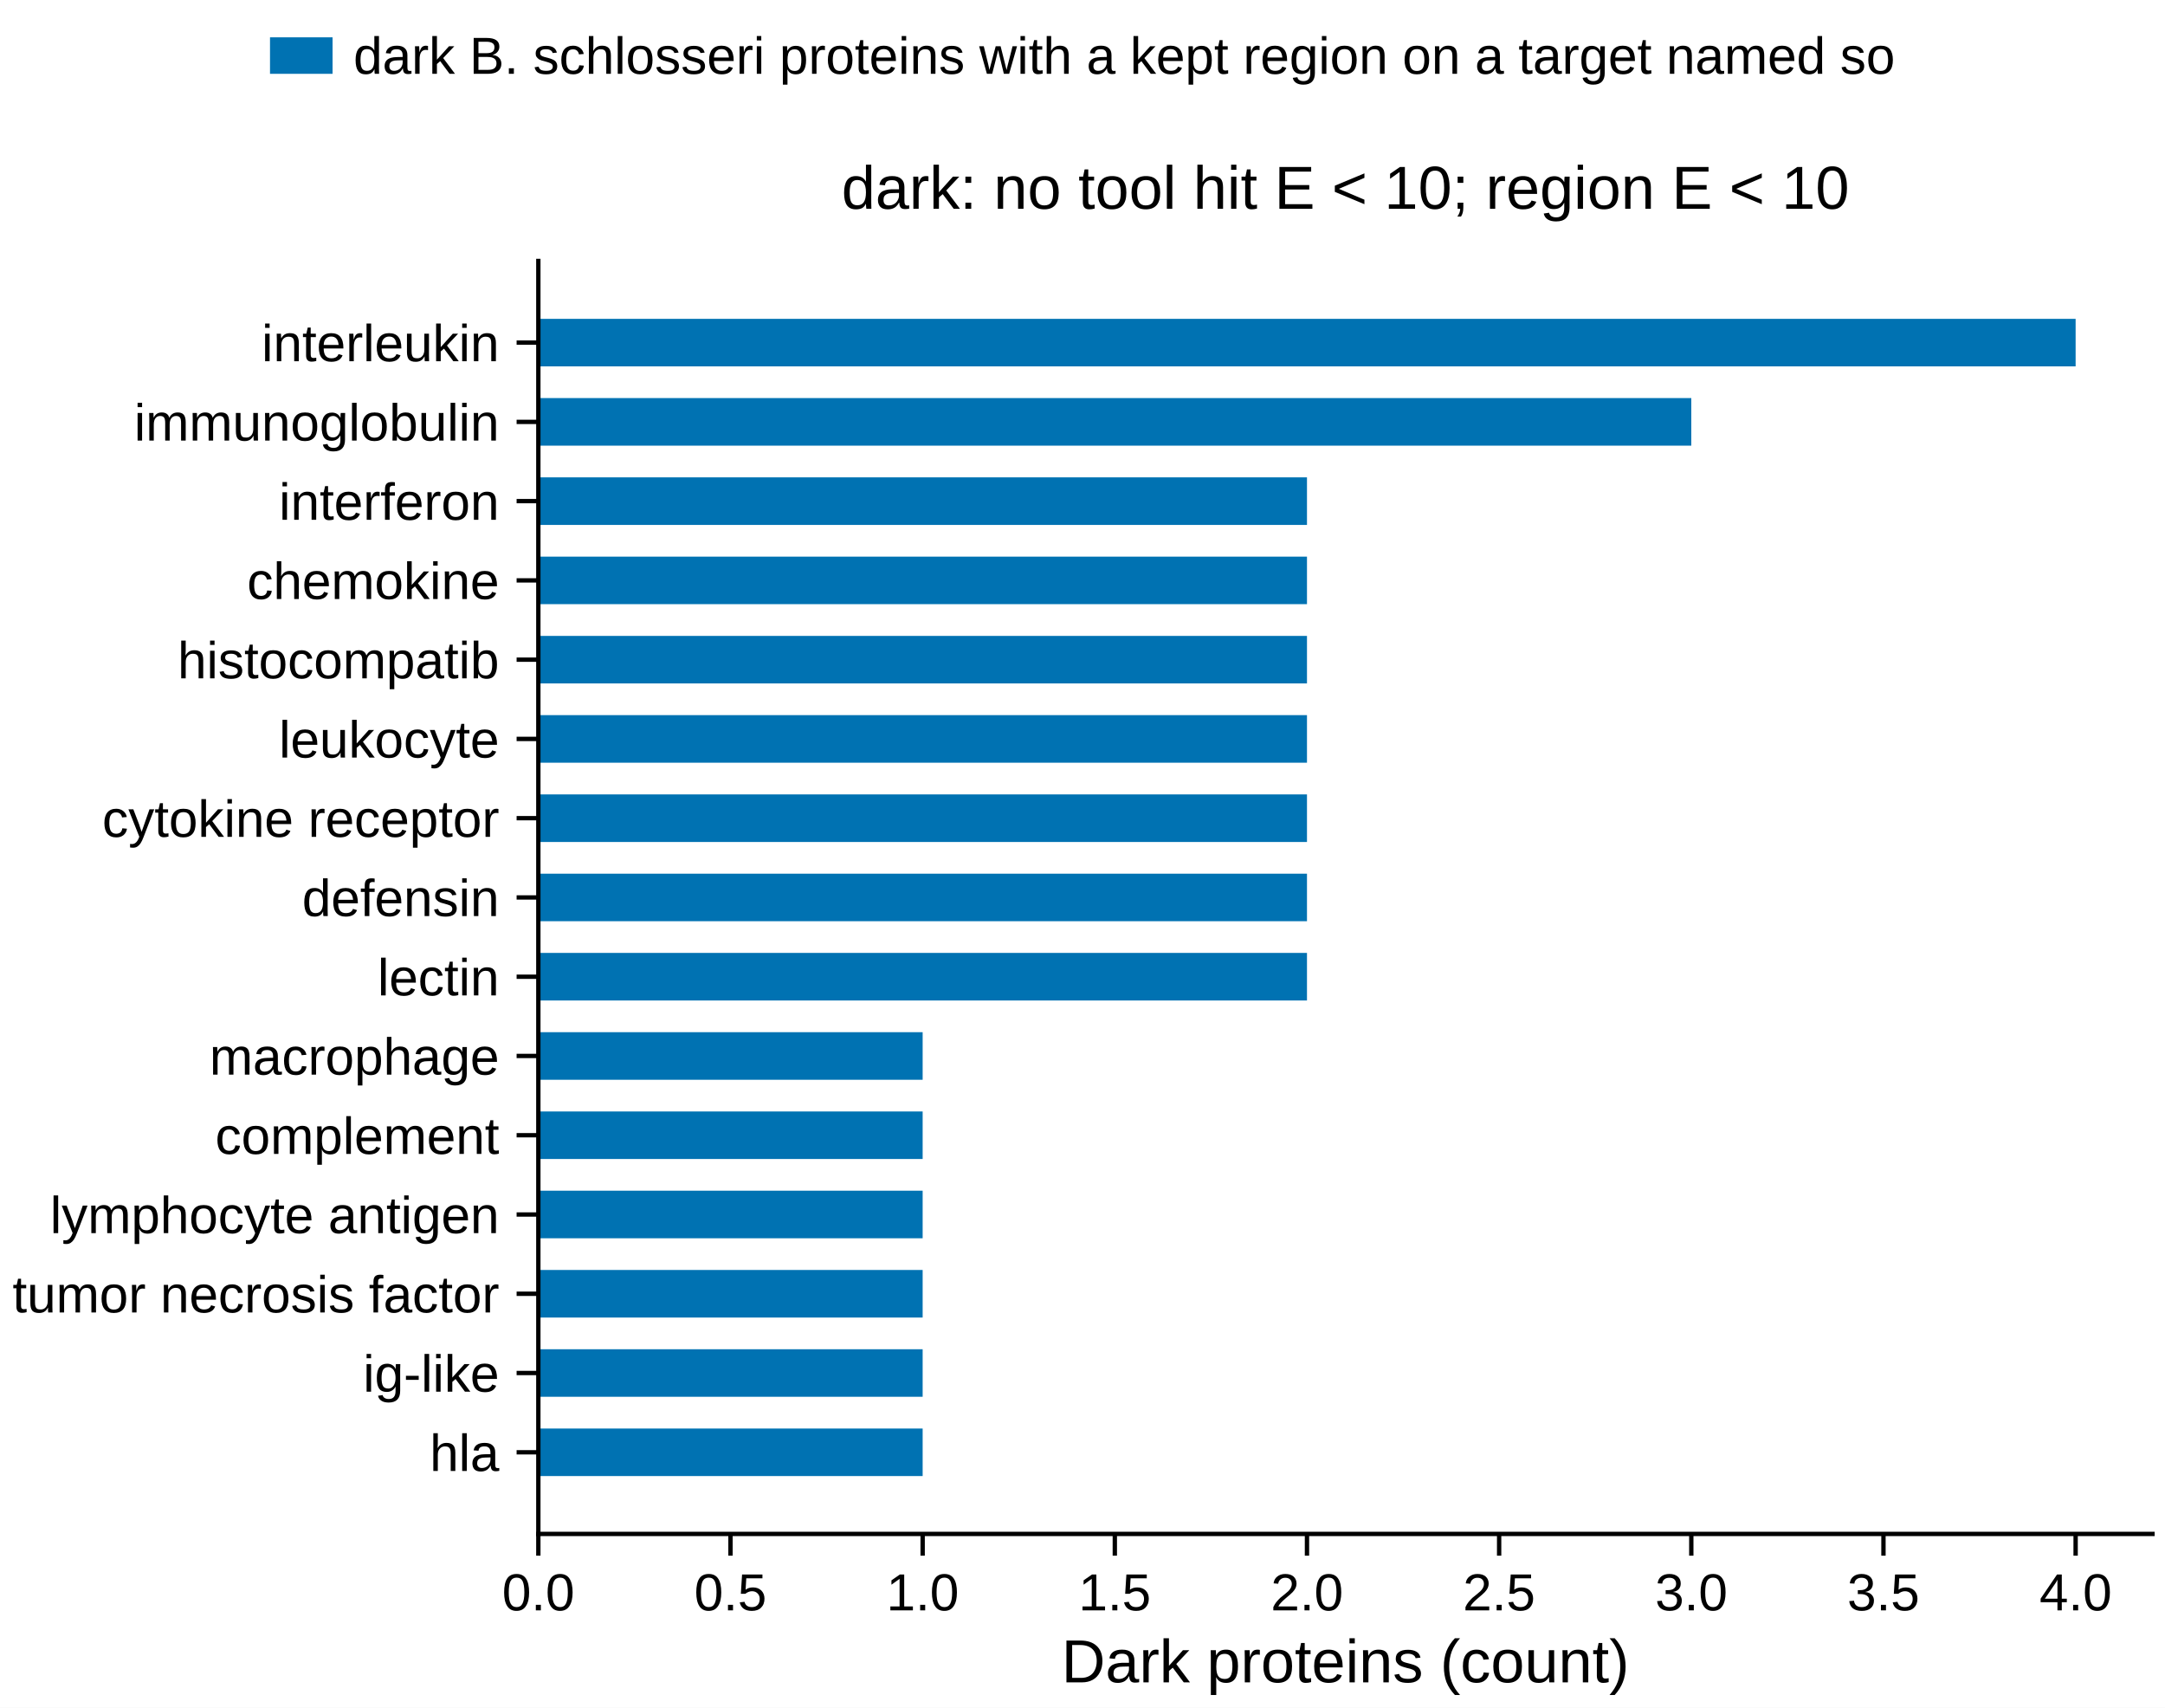
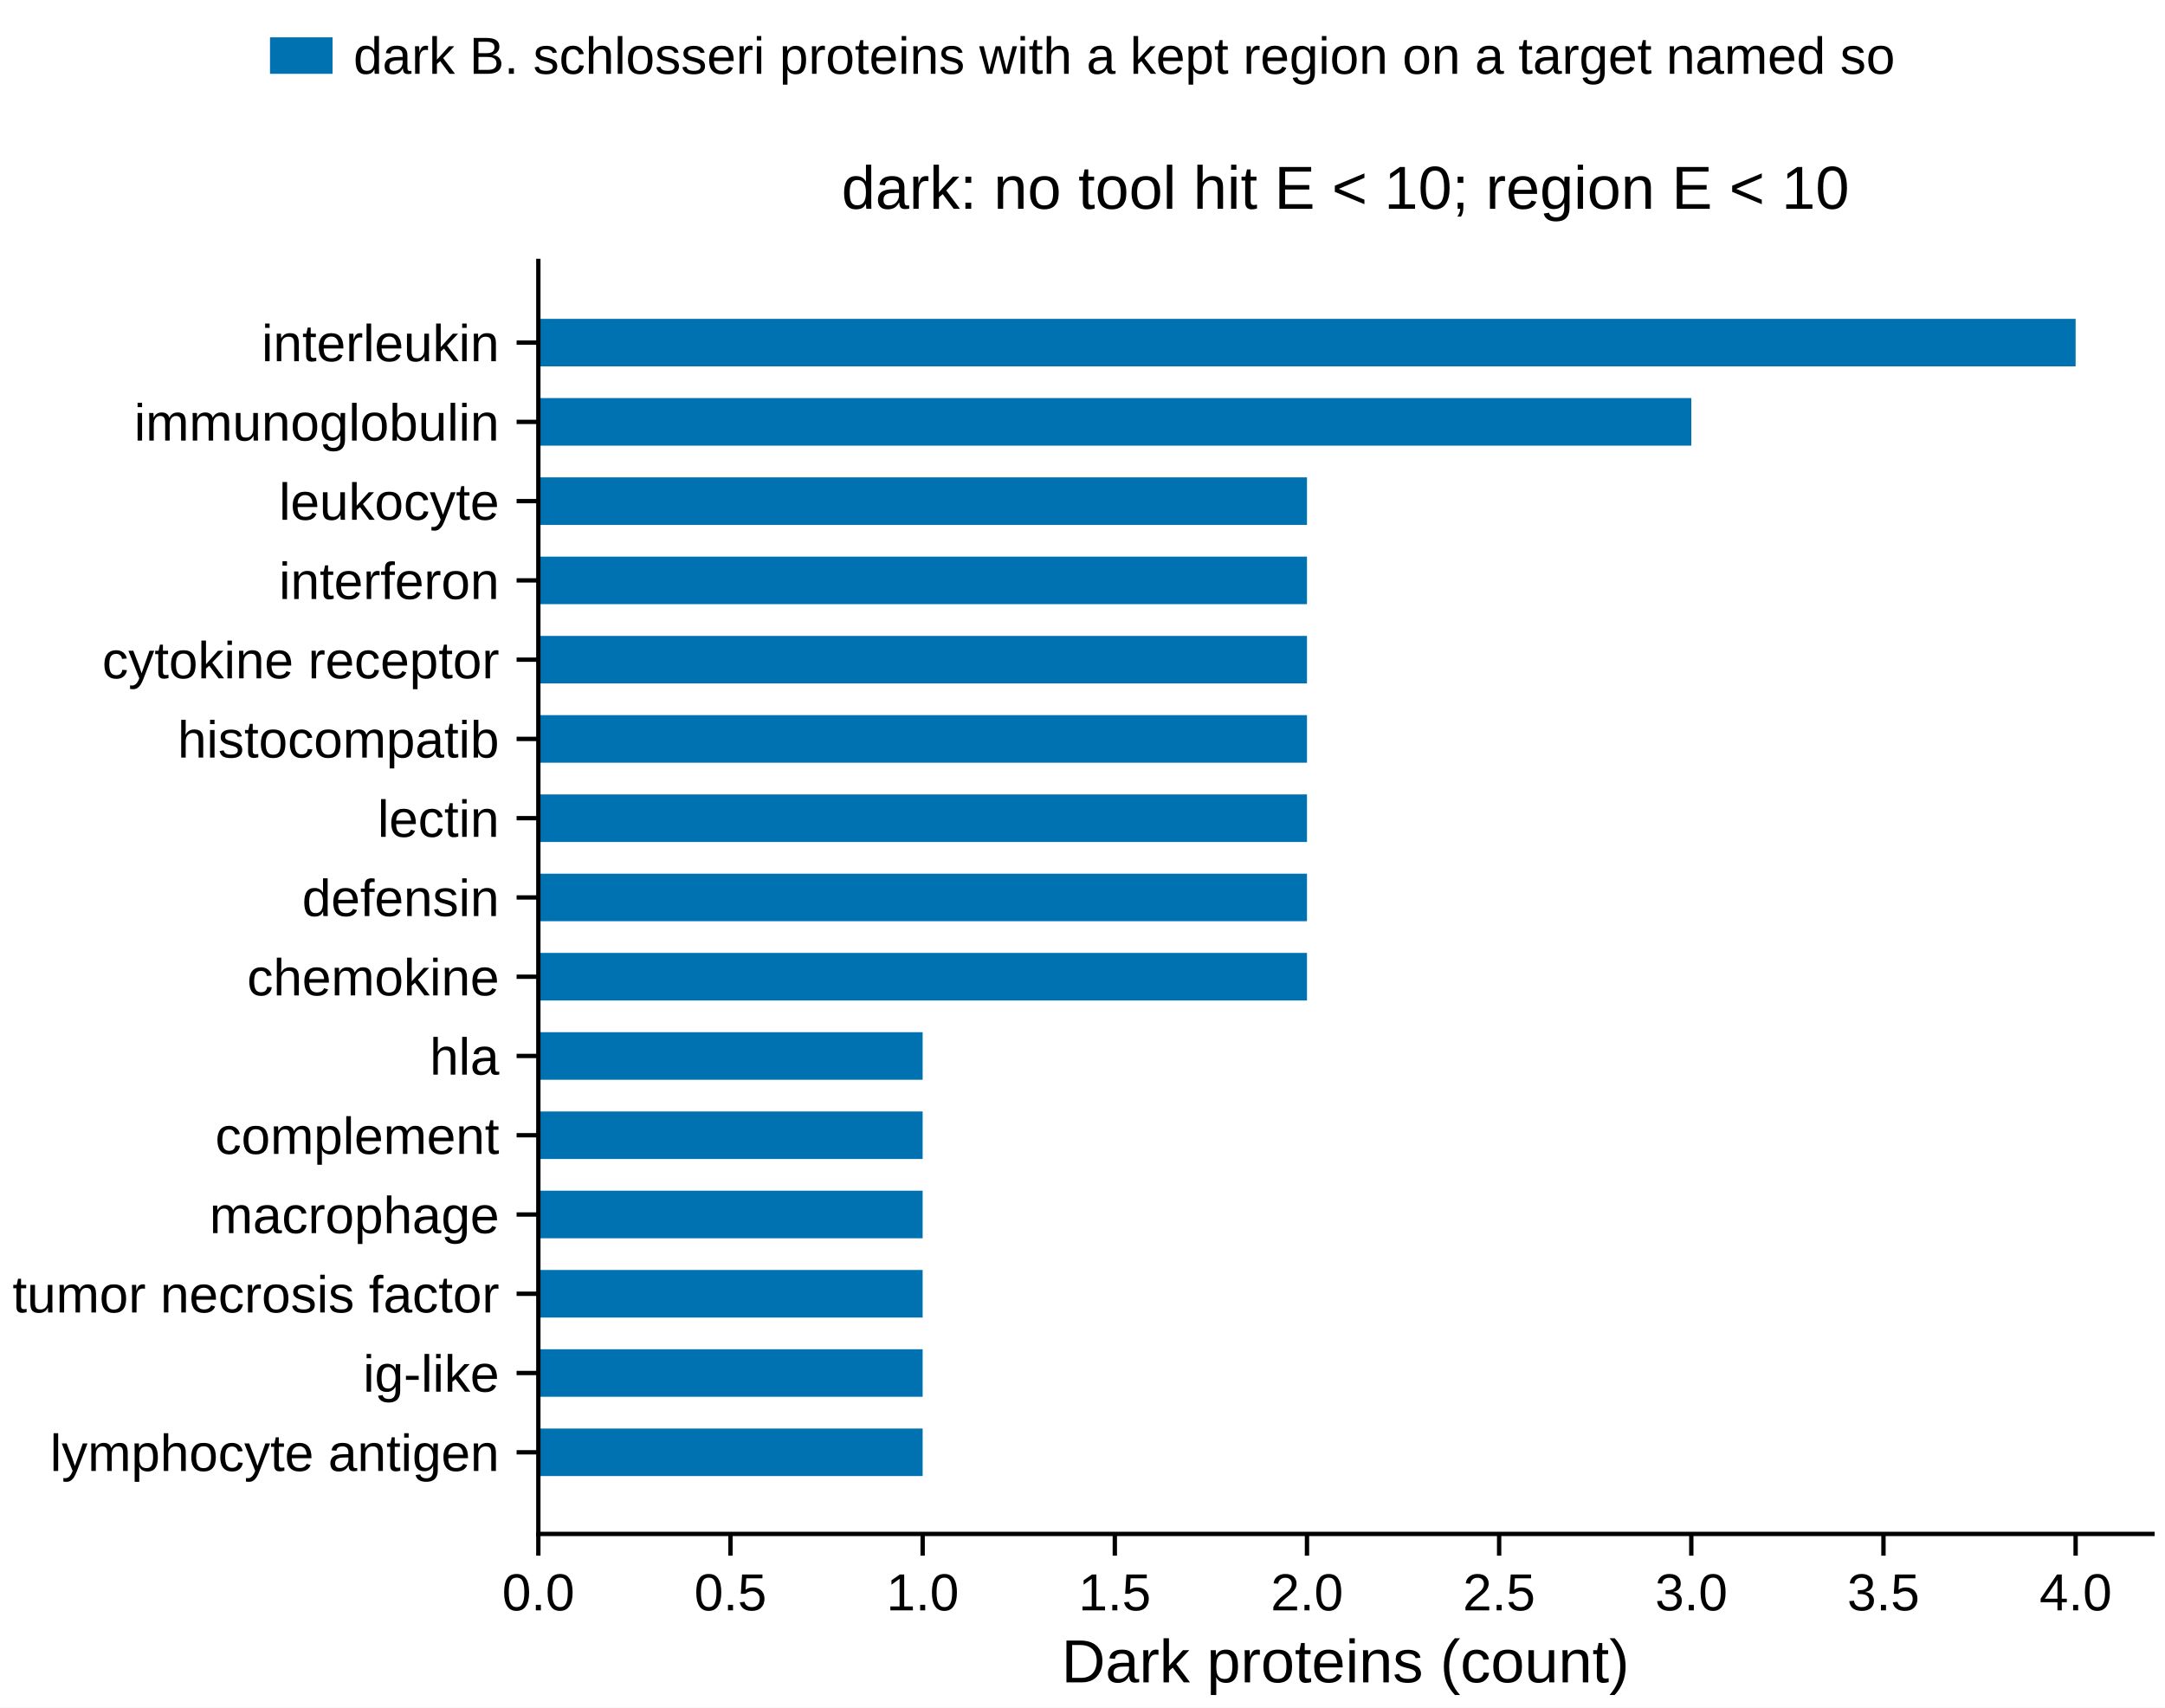
<svg xmlns="http://www.w3.org/2000/svg" xmlns:xlink="http://www.w3.org/1999/xlink" width="249.163pt" height="196.505pt" viewBox="0 0 249.163 196.505" version="1.1">
  <defs>
    <style type="text/css">*{stroke-linejoin: round; stroke-linecap: butt}</style>
  </defs>
  <g id="figure_1">
    <g id="patch_1">
      <path d="M 0 196.505  L 249.163 196.505  L 249.163 0  L 0 0  z " style="fill: #ffffff" />
    </g>
    <g id="axes_1">
      <g id="patch_2">
        <path d="M 61.955 176.509  L 247.723 176.509  L 247.723 30.029  L 61.955 30.029  z " style="fill: #ffffff" />
      </g>
      <g id="matplotlib.axis_1">
        <g id="xtick_1">
          <g id="line2d_1">
            <defs>
-               <path id="mdcc6a476aa" d="M 0 0  L 0 2.5  " style="stroke: #000000; stroke-width: 0.5" />
+               <path id="m90ef3db63d" d="M 0 0  L 0 2.5  " style="stroke: #000000; stroke-width: 0.5" />
            </defs>
            <g>
-               <use xlink:href="#mdcc6a476aa" x="61.955" y="176.509" style="stroke: #000000; stroke-width: 0.5" />
+               <use xlink:href="#m90ef3db63d" x="61.955" y="176.509" style="stroke: #000000; stroke-width: 0.5" />
            </g>
          </g>
          <g id="text_1">
            <text style="font-size: 6px; font-family: 'Arial', 'Helvetica', 'Liberation Sans', 'DejaVu Sans', sans-serif; text-anchor: middle" x="61.955" y="185.303" transform="rotate(-0 61.95469 185.3034)">0.0</text>
          </g>
        </g>
        <g id="xtick_2">
          <g id="line2d_2">
            <g>
-               <use xlink:href="#mdcc6a476aa" x="84.07" y="176.509" style="stroke: #000000; stroke-width: 0.5" />
+               <use xlink:href="#m90ef3db63d" x="84.07" y="176.509" style="stroke: #000000; stroke-width: 0.5" />
            </g>
          </g>
          <g id="text_2">
            <text style="font-size: 6px; font-family: 'Arial', 'Helvetica', 'Liberation Sans', 'DejaVu Sans', sans-serif; text-anchor: middle" x="84.07" y="185.303" transform="rotate(-0 84.06996 185.3034)">0.5</text>
          </g>
        </g>
        <g id="xtick_3">
          <g id="line2d_3">
            <g>
-               <use xlink:href="#mdcc6a476aa" x="106.185" y="176.509" style="stroke: #000000; stroke-width: 0.5" />
+               <use xlink:href="#m90ef3db63d" x="106.185" y="176.509" style="stroke: #000000; stroke-width: 0.5" />
            </g>
          </g>
          <g id="text_3">
            <text style="font-size: 6px; font-family: 'Arial', 'Helvetica', 'Liberation Sans', 'DejaVu Sans', sans-serif; text-anchor: middle" x="106.185" y="185.303" transform="rotate(-0 106.1852 185.3034)">1.0</text>
          </g>
        </g>
        <g id="xtick_4">
          <g id="line2d_4">
            <g>
-               <use xlink:href="#mdcc6a476aa" x="128.301" y="176.509" style="stroke: #000000; stroke-width: 0.5" />
+               <use xlink:href="#m90ef3db63d" x="128.301" y="176.509" style="stroke: #000000; stroke-width: 0.5" />
            </g>
          </g>
          <g id="text_4">
            <text style="font-size: 6px; font-family: 'Arial', 'Helvetica', 'Liberation Sans', 'DejaVu Sans', sans-serif; text-anchor: middle" x="128.301" y="185.303" transform="rotate(-0 128.3005 185.3034)">1.5</text>
          </g>
        </g>
        <g id="xtick_5">
          <g id="line2d_5">
            <g>
-               <use xlink:href="#mdcc6a476aa" x="150.416" y="176.509" style="stroke: #000000; stroke-width: 0.5" />
+               <use xlink:href="#m90ef3db63d" x="150.416" y="176.509" style="stroke: #000000; stroke-width: 0.5" />
            </g>
          </g>
          <g id="text_5">
            <text style="font-size: 6px; font-family: 'Arial', 'Helvetica', 'Liberation Sans', 'DejaVu Sans', sans-serif; text-anchor: middle" x="150.416" y="185.303" transform="rotate(-0 150.4158 185.3034)">2.0</text>
          </g>
        </g>
        <g id="xtick_6">
          <g id="line2d_6">
            <g>
-               <use xlink:href="#mdcc6a476aa" x="172.531" y="176.509" style="stroke: #000000; stroke-width: 0.5" />
+               <use xlink:href="#m90ef3db63d" x="172.531" y="176.509" style="stroke: #000000; stroke-width: 0.5" />
            </g>
          </g>
          <g id="text_6">
            <text style="font-size: 6px; font-family: 'Arial', 'Helvetica', 'Liberation Sans', 'DejaVu Sans', sans-serif; text-anchor: middle" x="172.531" y="185.303" transform="rotate(-0 172.5311 185.3034)">2.5</text>
          </g>
        </g>
        <g id="xtick_7">
          <g id="line2d_7">
            <g>
-               <use xlink:href="#mdcc6a476aa" x="194.646" y="176.509" style="stroke: #000000; stroke-width: 0.5" />
+               <use xlink:href="#m90ef3db63d" x="194.646" y="176.509" style="stroke: #000000; stroke-width: 0.5" />
            </g>
          </g>
          <g id="text_7">
            <text style="font-size: 6px; font-family: 'Arial', 'Helvetica', 'Liberation Sans', 'DejaVu Sans', sans-serif; text-anchor: middle" x="194.646" y="185.303" transform="rotate(-0 194.6463 185.3034)">3.0</text>
          </g>
        </g>
        <g id="xtick_8">
          <g id="line2d_8">
            <g>
-               <use xlink:href="#mdcc6a476aa" x="216.762" y="176.509" style="stroke: #000000; stroke-width: 0.5" />
+               <use xlink:href="#m90ef3db63d" x="216.762" y="176.509" style="stroke: #000000; stroke-width: 0.5" />
            </g>
          </g>
          <g id="text_8">
            <text style="font-size: 6px; font-family: 'Arial', 'Helvetica', 'Liberation Sans', 'DejaVu Sans', sans-serif; text-anchor: middle" x="216.762" y="185.303" transform="rotate(-0 216.7616 185.3034)">3.5</text>
          </g>
        </g>
        <g id="xtick_9">
          <g id="line2d_9">
            <g>
-               <use xlink:href="#mdcc6a476aa" x="238.877" y="176.509" style="stroke: #000000; stroke-width: 0.5" />
+               <use xlink:href="#m90ef3db63d" x="238.877" y="176.509" style="stroke: #000000; stroke-width: 0.5" />
            </g>
          </g>
          <g id="text_9">
            <text style="font-size: 6px; font-family: 'Arial', 'Helvetica', 'Liberation Sans', 'DejaVu Sans', sans-serif; text-anchor: middle" x="238.877" y="185.303" transform="rotate(-0 238.8769 185.3034)">4.0</text>
          </g>
        </g>
        <g id="text_10">
          <text style="font-size: 7px; font-family: 'Arial', 'Helvetica', 'Liberation Sans', 'DejaVu Sans', sans-serif; text-anchor: middle" x="154.839" y="193.592" transform="rotate(-0 154.8388 193.5917)">Dark proteins (count)</text>
        </g>
      </g>
      <g id="matplotlib.axis_2">
        <g id="ytick_1">
          <g id="line2d_10">
            <defs>
-               <path id="mde524794de" d="M 0 0  L -2.5 0  " style="stroke: #000000; stroke-width: 0.5" />
+               <path id="m8599e23b30" d="M 0 0  L -2.5 0  " style="stroke: #000000; stroke-width: 0.5" />
            </defs>
            <g>
-               <use xlink:href="#mde524794de" x="61.955" y="167.114" style="stroke: #000000; stroke-width: 0.5" />
+               <use xlink:href="#m8599e23b30" x="61.955" y="167.114" style="stroke: #000000; stroke-width: 0.5" />
            </g>
          </g>
          <g id="text_11">
-             <text style="font-size: 6px; font-family: 'Arial', 'Helvetica', 'Liberation Sans', 'DejaVu Sans', sans-serif; text-anchor: end" x="57.455" y="169.262" transform="rotate(-0 57.45469 169.2617)">hla</text>
+             <text style="font-size: 6px; font-family: 'Arial', 'Helvetica', 'Liberation Sans', 'DejaVu Sans', sans-serif; text-anchor: end" x="57.455" y="169.262" transform="rotate(-0 57.45469 169.2617)">lymphocyte antigen</text>
          </g>
        </g>
        <g id="ytick_2">
          <g id="line2d_11">
            <g>
-               <use xlink:href="#mde524794de" x="61.955" y="157.994" style="stroke: #000000; stroke-width: 0.5" />
+               <use xlink:href="#m8599e23b30" x="61.955" y="157.994" style="stroke: #000000; stroke-width: 0.5" />
            </g>
          </g>
          <g id="text_12">
            <text style="font-size: 6px; font-family: 'Arial', 'Helvetica', 'Liberation Sans', 'DejaVu Sans', sans-serif; text-anchor: end" x="57.455" y="160.141" transform="rotate(-0 57.45469 160.1409)">ig-like</text>
          </g>
        </g>
        <g id="ytick_3">
          <g id="line2d_12">
            <g>
-               <use xlink:href="#mde524794de" x="61.955" y="148.873" style="stroke: #000000; stroke-width: 0.5" />
+               <use xlink:href="#m8599e23b30" x="61.955" y="148.873" style="stroke: #000000; stroke-width: 0.5" />
            </g>
          </g>
          <g id="text_13">
            <text style="font-size: 6px; font-family: 'Arial', 'Helvetica', 'Liberation Sans', 'DejaVu Sans', sans-serif; text-anchor: end" x="57.455" y="151.02" transform="rotate(-0 57.45469 151.0202)">tumor necrosis factor</text>
          </g>
        </g>
        <g id="ytick_4">
          <g id="line2d_13">
            <g>
-               <use xlink:href="#mde524794de" x="61.955" y="139.752" style="stroke: #000000; stroke-width: 0.5" />
+               <use xlink:href="#m8599e23b30" x="61.955" y="139.752" style="stroke: #000000; stroke-width: 0.5" />
            </g>
          </g>
          <g id="text_14">
-             <text style="font-size: 6px; font-family: 'Arial', 'Helvetica', 'Liberation Sans', 'DejaVu Sans', sans-serif; text-anchor: end" x="57.455" y="141.899" transform="rotate(-0 57.45469 141.8994)">lymphocyte antigen</text>
+             <text style="font-size: 6px; font-family: 'Arial', 'Helvetica', 'Liberation Sans', 'DejaVu Sans', sans-serif; text-anchor: end" x="57.455" y="141.899" transform="rotate(-0 57.45469 141.8994)">macrophage</text>
          </g>
        </g>
        <g id="ytick_5">
          <g id="line2d_14">
            <g>
-               <use xlink:href="#mde524794de" x="61.955" y="130.631" style="stroke: #000000; stroke-width: 0.5" />
+               <use xlink:href="#m8599e23b30" x="61.955" y="130.631" style="stroke: #000000; stroke-width: 0.5" />
            </g>
          </g>
          <g id="text_15">
            <text style="font-size: 6px; font-family: 'Arial', 'Helvetica', 'Liberation Sans', 'DejaVu Sans', sans-serif; text-anchor: end" x="57.455" y="132.779" transform="rotate(-0 57.45469 132.7787)">complement</text>
          </g>
        </g>
        <g id="ytick_6">
          <g id="line2d_15">
            <g>
-               <use xlink:href="#mde524794de" x="61.955" y="121.511" style="stroke: #000000; stroke-width: 0.5" />
+               <use xlink:href="#m8599e23b30" x="61.955" y="121.511" style="stroke: #000000; stroke-width: 0.5" />
            </g>
          </g>
          <g id="text_16">
-             <text style="font-size: 6px; font-family: 'Arial', 'Helvetica', 'Liberation Sans', 'DejaVu Sans', sans-serif; text-anchor: end" x="57.455" y="123.658" transform="rotate(-0 57.45469 123.6579)">macrophage</text>
+             <text style="font-size: 6px; font-family: 'Arial', 'Helvetica', 'Liberation Sans', 'DejaVu Sans', sans-serif; text-anchor: end" x="57.455" y="123.658" transform="rotate(-0 57.45469 123.6579)">hla</text>
          </g>
        </g>
        <g id="ytick_7">
          <g id="line2d_16">
            <g>
-               <use xlink:href="#mde524794de" x="61.955" y="112.39" style="stroke: #000000; stroke-width: 0.5" />
+               <use xlink:href="#m8599e23b30" x="61.955" y="112.39" style="stroke: #000000; stroke-width: 0.5" />
            </g>
          </g>
          <g id="text_17">
-             <text style="font-size: 6px; font-family: 'Arial', 'Helvetica', 'Liberation Sans', 'DejaVu Sans', sans-serif; text-anchor: end" x="57.455" y="114.537" transform="rotate(-0 57.45469 114.5372)">lectin</text>
+             <text style="font-size: 6px; font-family: 'Arial', 'Helvetica', 'Liberation Sans', 'DejaVu Sans', sans-serif; text-anchor: end" x="57.455" y="114.537" transform="rotate(-0 57.45469 114.5372)">chemokine</text>
          </g>
        </g>
        <g id="ytick_8">
          <g id="line2d_17">
            <g>
-               <use xlink:href="#mde524794de" x="61.955" y="103.269" style="stroke: #000000; stroke-width: 0.5" />
+               <use xlink:href="#m8599e23b30" x="61.955" y="103.269" style="stroke: #000000; stroke-width: 0.5" />
            </g>
          </g>
          <g id="text_18">
            <text style="font-size: 6px; font-family: 'Arial', 'Helvetica', 'Liberation Sans', 'DejaVu Sans', sans-serif; text-anchor: end" x="57.455" y="105.416" transform="rotate(-0 57.45469 105.4164)">defensin</text>
          </g>
        </g>
        <g id="ytick_9">
          <g id="line2d_18">
            <g>
-               <use xlink:href="#mde524794de" x="61.955" y="94.148" style="stroke: #000000; stroke-width: 0.5" />
+               <use xlink:href="#m8599e23b30" x="61.955" y="94.148" style="stroke: #000000; stroke-width: 0.5" />
            </g>
          </g>
          <g id="text_19">
-             <text style="font-size: 6px; font-family: 'Arial', 'Helvetica', 'Liberation Sans', 'DejaVu Sans', sans-serif; text-anchor: end" x="57.455" y="96.296" transform="rotate(-0 57.45469 96.29568)">cytokine receptor</text>
+             <text style="font-size: 6px; font-family: 'Arial', 'Helvetica', 'Liberation Sans', 'DejaVu Sans', sans-serif; text-anchor: end" x="57.455" y="96.296" transform="rotate(-0 57.45469 96.29568)">lectin</text>
          </g>
        </g>
        <g id="ytick_10">
          <g id="line2d_19">
            <g>
-               <use xlink:href="#mde524794de" x="61.955" y="85.028" style="stroke: #000000; stroke-width: 0.5" />
+               <use xlink:href="#m8599e23b30" x="61.955" y="85.028" style="stroke: #000000; stroke-width: 0.5" />
            </g>
          </g>
          <g id="text_20">
-             <text style="font-size: 6px; font-family: 'Arial', 'Helvetica', 'Liberation Sans', 'DejaVu Sans', sans-serif; text-anchor: end" x="57.455" y="87.175" transform="rotate(-0 57.45469 87.17493)">leukocyte</text>
+             <text style="font-size: 6px; font-family: 'Arial', 'Helvetica', 'Liberation Sans', 'DejaVu Sans', sans-serif; text-anchor: end" x="57.455" y="87.175" transform="rotate(-0 57.45469 87.17493)">histocompatib</text>
          </g>
        </g>
        <g id="ytick_11">
          <g id="line2d_20">
            <g>
-               <use xlink:href="#mde524794de" x="61.955" y="75.907" style="stroke: #000000; stroke-width: 0.5" />
+               <use xlink:href="#m8599e23b30" x="61.955" y="75.907" style="stroke: #000000; stroke-width: 0.5" />
            </g>
          </g>
          <g id="text_21">
-             <text style="font-size: 6px; font-family: 'Arial', 'Helvetica', 'Liberation Sans', 'DejaVu Sans', sans-serif; text-anchor: end" x="57.455" y="78.054" transform="rotate(-0 57.45469 78.05418)">histocompatib</text>
+             <text style="font-size: 6px; font-family: 'Arial', 'Helvetica', 'Liberation Sans', 'DejaVu Sans', sans-serif; text-anchor: end" x="57.455" y="78.054" transform="rotate(-0 57.45469 78.05418)">cytokine receptor</text>
          </g>
        </g>
        <g id="ytick_12">
          <g id="line2d_21">
            <g>
-               <use xlink:href="#mde524794de" x="61.955" y="66.786" style="stroke: #000000; stroke-width: 0.5" />
+               <use xlink:href="#m8599e23b30" x="61.955" y="66.786" style="stroke: #000000; stroke-width: 0.5" />
            </g>
          </g>
          <g id="text_22">
-             <text style="font-size: 6px; font-family: 'Arial', 'Helvetica', 'Liberation Sans', 'DejaVu Sans', sans-serif; text-anchor: end" x="57.455" y="68.933" transform="rotate(-0 57.45469 68.93343)">chemokine</text>
+             <text style="font-size: 6px; font-family: 'Arial', 'Helvetica', 'Liberation Sans', 'DejaVu Sans', sans-serif; text-anchor: end" x="57.455" y="68.933" transform="rotate(-0 57.45469 68.93343)">interferon</text>
          </g>
        </g>
        <g id="ytick_13">
          <g id="line2d_22">
            <g>
-               <use xlink:href="#mde524794de" x="61.955" y="57.665" style="stroke: #000000; stroke-width: 0.5" />
+               <use xlink:href="#m8599e23b30" x="61.955" y="57.665" style="stroke: #000000; stroke-width: 0.5" />
            </g>
          </g>
          <g id="text_23">
-             <text style="font-size: 6px; font-family: 'Arial', 'Helvetica', 'Liberation Sans', 'DejaVu Sans', sans-serif; text-anchor: end" x="57.455" y="59.813" transform="rotate(-0 57.45469 59.81269)">interferon</text>
+             <text style="font-size: 6px; font-family: 'Arial', 'Helvetica', 'Liberation Sans', 'DejaVu Sans', sans-serif; text-anchor: end" x="57.455" y="59.813" transform="rotate(-0 57.45469 59.81269)">leukocyte</text>
          </g>
        </g>
        <g id="ytick_14">
          <g id="line2d_23">
            <g>
-               <use xlink:href="#mde524794de" x="61.955" y="48.545" style="stroke: #000000; stroke-width: 0.5" />
+               <use xlink:href="#m8599e23b30" x="61.955" y="48.545" style="stroke: #000000; stroke-width: 0.5" />
            </g>
          </g>
          <g id="text_24">
            <text style="font-size: 6px; font-family: 'Arial', 'Helvetica', 'Liberation Sans', 'DejaVu Sans', sans-serif; text-anchor: end" x="57.455" y="50.692" transform="rotate(-0 57.45469 50.69194)">immunoglobulin</text>
          </g>
        </g>
        <g id="ytick_15">
          <g id="line2d_24">
            <g>
-               <use xlink:href="#mde524794de" x="61.955" y="39.424" style="stroke: #000000; stroke-width: 0.5" />
+               <use xlink:href="#m8599e23b30" x="61.955" y="39.424" style="stroke: #000000; stroke-width: 0.5" />
            </g>
          </g>
          <g id="text_25">
            <text style="font-size: 6px; font-family: 'Arial', 'Helvetica', 'Liberation Sans', 'DejaVu Sans', sans-serif; text-anchor: end" x="57.455" y="41.571" transform="rotate(-0 57.45469 41.57119)">interleukin</text>
          </g>
        </g>
      </g>
      <g id="patch_3">
-         <path d="M 61.955 169.851  L 106.185 169.851  L 106.185 164.378  L 61.955 164.378  z " clip-path="url(#pf03c1c60d7)" style="fill: #0072b2" />
+         <path d="M 61.955 169.851  L 106.185 169.851  L 106.185 164.378  L 61.955 164.378  z " clip-path="url(#p1ec571ee96)" style="fill: #0072b2" />
      </g>
      <g id="patch_4">
-         <path d="M 61.955 160.73  L 106.185 160.73  L 106.185 155.257  L 61.955 155.257  z " clip-path="url(#pf03c1c60d7)" style="fill: #0072b2" />
+         <path d="M 61.955 160.73  L 106.185 160.73  L 106.185 155.257  L 61.955 155.257  z " clip-path="url(#p1ec571ee96)" style="fill: #0072b2" />
      </g>
      <g id="patch_5">
-         <path d="M 61.955 151.609  L 106.185 151.609  L 106.185 146.137  L 61.955 146.137  z " clip-path="url(#pf03c1c60d7)" style="fill: #0072b2" />
+         <path d="M 61.955 151.609  L 106.185 151.609  L 106.185 146.137  L 61.955 146.137  z " clip-path="url(#p1ec571ee96)" style="fill: #0072b2" />
      </g>
      <g id="patch_6">
-         <path d="M 61.955 142.488  L 106.185 142.488  L 106.185 137.016  L 61.955 137.016  z " clip-path="url(#pf03c1c60d7)" style="fill: #0072b2" />
+         <path d="M 61.955 142.488  L 106.185 142.488  L 106.185 137.016  L 61.955 137.016  z " clip-path="url(#p1ec571ee96)" style="fill: #0072b2" />
      </g>
      <g id="patch_7">
-         <path d="M 61.955 133.368  L 106.185 133.368  L 106.185 127.895  L 61.955 127.895  z " clip-path="url(#pf03c1c60d7)" style="fill: #0072b2" />
+         <path d="M 61.955 133.368  L 106.185 133.368  L 106.185 127.895  L 61.955 127.895  z " clip-path="url(#p1ec571ee96)" style="fill: #0072b2" />
      </g>
      <g id="patch_8">
-         <path d="M 61.955 124.247  L 106.185 124.247  L 106.185 118.774  L 61.955 118.774  z " clip-path="url(#pf03c1c60d7)" style="fill: #0072b2" />
+         <path d="M 61.955 124.247  L 106.185 124.247  L 106.185 118.774  L 61.955 118.774  z " clip-path="url(#p1ec571ee96)" style="fill: #0072b2" />
      </g>
      <g id="patch_9">
-         <path d="M 61.955 115.126  L 150.416 115.126  L 150.416 109.654  L 61.955 109.654  z " clip-path="url(#pf03c1c60d7)" style="fill: #0072b2" />
+         <path d="M 61.955 115.126  L 150.416 115.126  L 150.416 109.654  L 61.955 109.654  z " clip-path="url(#p1ec571ee96)" style="fill: #0072b2" />
      </g>
      <g id="patch_10">
-         <path d="M 61.955 106.005  L 150.416 106.005  L 150.416 100.533  L 61.955 100.533  z " clip-path="url(#pf03c1c60d7)" style="fill: #0072b2" />
+         <path d="M 61.955 106.005  L 150.416 106.005  L 150.416 100.533  L 61.955 100.533  z " clip-path="url(#p1ec571ee96)" style="fill: #0072b2" />
      </g>
      <g id="patch_11">
-         <path d="M 61.955 96.885  L 150.416 96.885  L 150.416 91.412  L 61.955 91.412  z " clip-path="url(#pf03c1c60d7)" style="fill: #0072b2" />
+         <path d="M 61.955 96.885  L 150.416 96.885  L 150.416 91.412  L 61.955 91.412  z " clip-path="url(#p1ec571ee96)" style="fill: #0072b2" />
      </g>
      <g id="patch_12">
-         <path d="M 61.955 87.764  L 150.416 87.764  L 150.416 82.291  L 61.955 82.291  z " clip-path="url(#pf03c1c60d7)" style="fill: #0072b2" />
+         <path d="M 61.955 87.764  L 150.416 87.764  L 150.416 82.291  L 61.955 82.291  z " clip-path="url(#p1ec571ee96)" style="fill: #0072b2" />
      </g>
      <g id="patch_13">
-         <path d="M 61.955 78.643  L 150.416 78.643  L 150.416 73.171  L 61.955 73.171  z " clip-path="url(#pf03c1c60d7)" style="fill: #0072b2" />
+         <path d="M 61.955 78.643  L 150.416 78.643  L 150.416 73.171  L 61.955 73.171  z " clip-path="url(#p1ec571ee96)" style="fill: #0072b2" />
      </g>
      <g id="patch_14">
-         <path d="M 61.955 69.522  L 150.416 69.522  L 150.416 64.05  L 61.955 64.05  z " clip-path="url(#pf03c1c60d7)" style="fill: #0072b2" />
+         <path d="M 61.955 69.522  L 150.416 69.522  L 150.416 64.05  L 61.955 64.05  z " clip-path="url(#p1ec571ee96)" style="fill: #0072b2" />
      </g>
      <g id="patch_15">
-         <path d="M 61.955 60.402  L 150.416 60.402  L 150.416 54.929  L 61.955 54.929  z " clip-path="url(#pf03c1c60d7)" style="fill: #0072b2" />
+         <path d="M 61.955 60.402  L 150.416 60.402  L 150.416 54.929  L 61.955 54.929  z " clip-path="url(#p1ec571ee96)" style="fill: #0072b2" />
      </g>
      <g id="patch_16">
-         <path d="M 61.955 51.281  L 194.646 51.281  L 194.646 45.808  L 61.955 45.808  z " clip-path="url(#pf03c1c60d7)" style="fill: #0072b2" />
+         <path d="M 61.955 51.281  L 194.646 51.281  L 194.646 45.808  L 61.955 45.808  z " clip-path="url(#p1ec571ee96)" style="fill: #0072b2" />
      </g>
      <g id="patch_17">
-         <path d="M 61.955 42.16  L 238.877 42.16  L 238.877 36.688  L 61.955 36.688  z " clip-path="url(#pf03c1c60d7)" style="fill: #0072b2" />
+         <path d="M 61.955 42.16  L 238.877 42.16  L 238.877 36.688  L 61.955 36.688  z " clip-path="url(#p1ec571ee96)" style="fill: #0072b2" />
      </g>
      <g id="patch_18">
        <path d="M 61.955 176.509  L 61.955 30.029  " style="fill: none; stroke: #000000; stroke-width: 0.5; stroke-linejoin: miter; stroke-linecap: square" />
      </g>
      <g id="patch_19">
        <path d="M 61.955 176.509  L 247.723 176.509  " style="fill: none; stroke: #000000; stroke-width: 0.5; stroke-linejoin: miter; stroke-linecap: square" />
      </g>
      <g id="text_26">
        <text style="font-size: 7px; font-family: 'Arial', 'Helvetica', 'Liberation Sans', 'DejaVu Sans', sans-serif; text-anchor: middle" x="154.839" y="24.029" transform="rotate(-0 154.8388 24.02947)">dark: no tool hit E &lt; 10; region E &lt; 10</text>
      </g>
    </g>
    <g id="legend_1">
      <g id="patch_20">
        <path d="M 31.074 8.495  L 38.274 8.495  L 38.274 4.295  L 31.074 4.295  z " style="fill: #0072b2" />
      </g>
      <g id="text_27">
        <text style="font-size: 6px; font-family: 'Arial', 'Helvetica', 'Liberation Sans', 'DejaVu Sans', sans-serif; text-anchor: start" x="40.674" y="8.495" transform="rotate(-0 40.67384 8.494687)">dark B. schlosseri proteins with a kept region on a target named so</text>
      </g>
    </g>
  </g>
  <defs>
-     <clipPath id="pf03c1c60d7">
+     <clipPath id="p1ec571ee96">
      <rect x="61.955" y="30.029" width="185.768" height="146.479" />
    </clipPath>
  </defs>
</svg>
